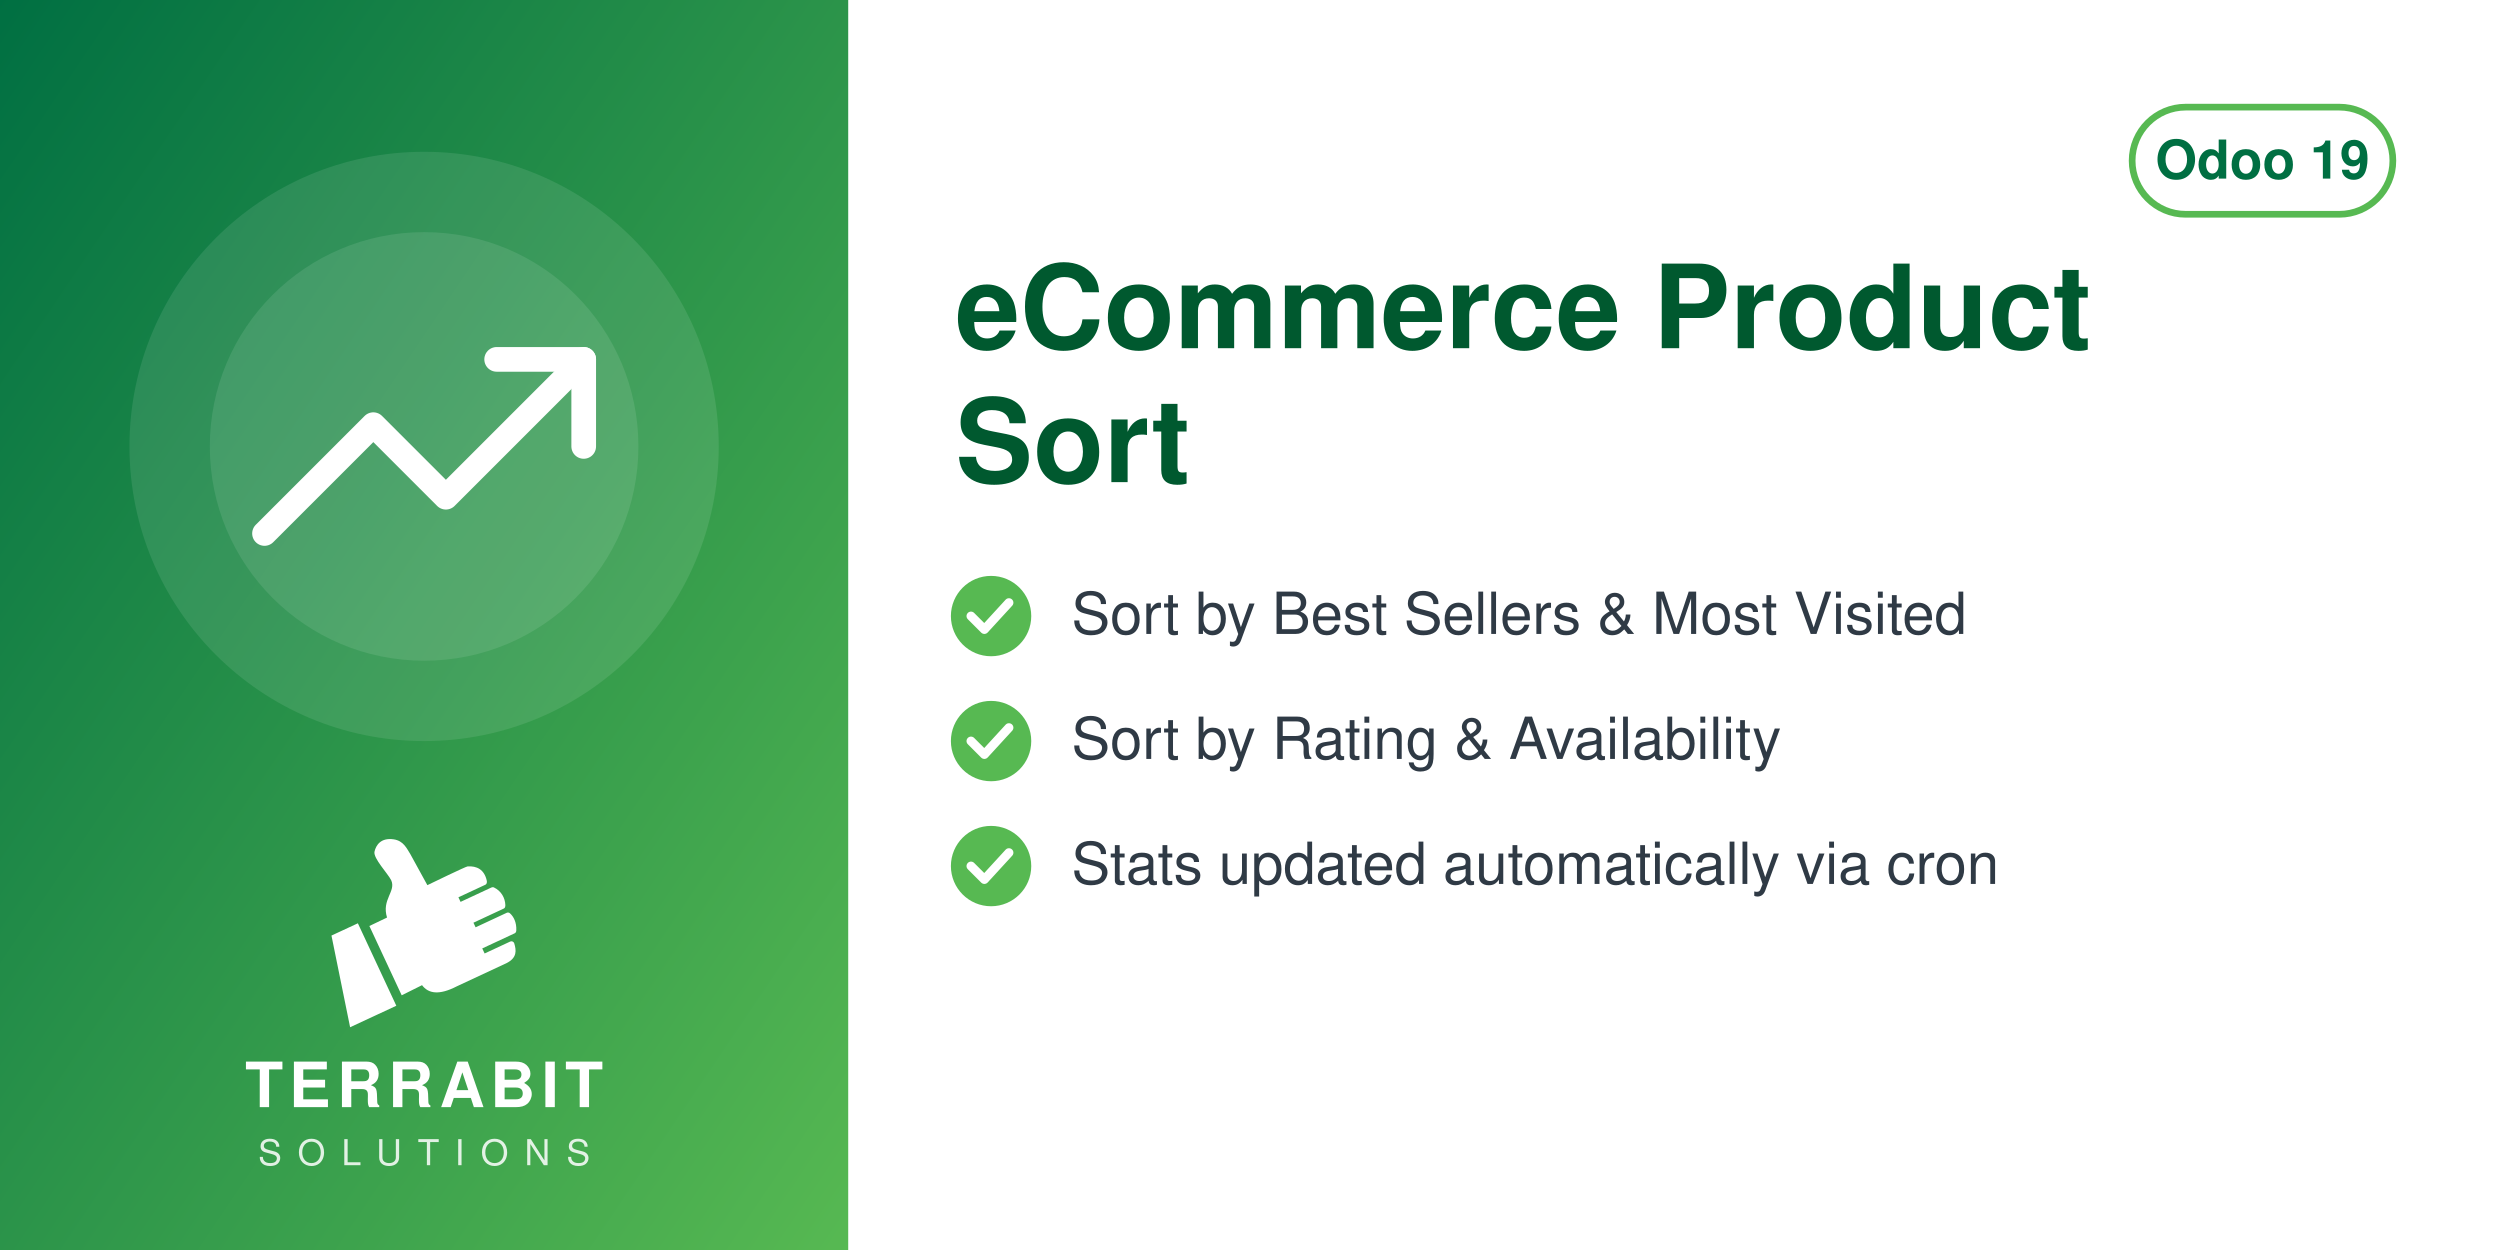
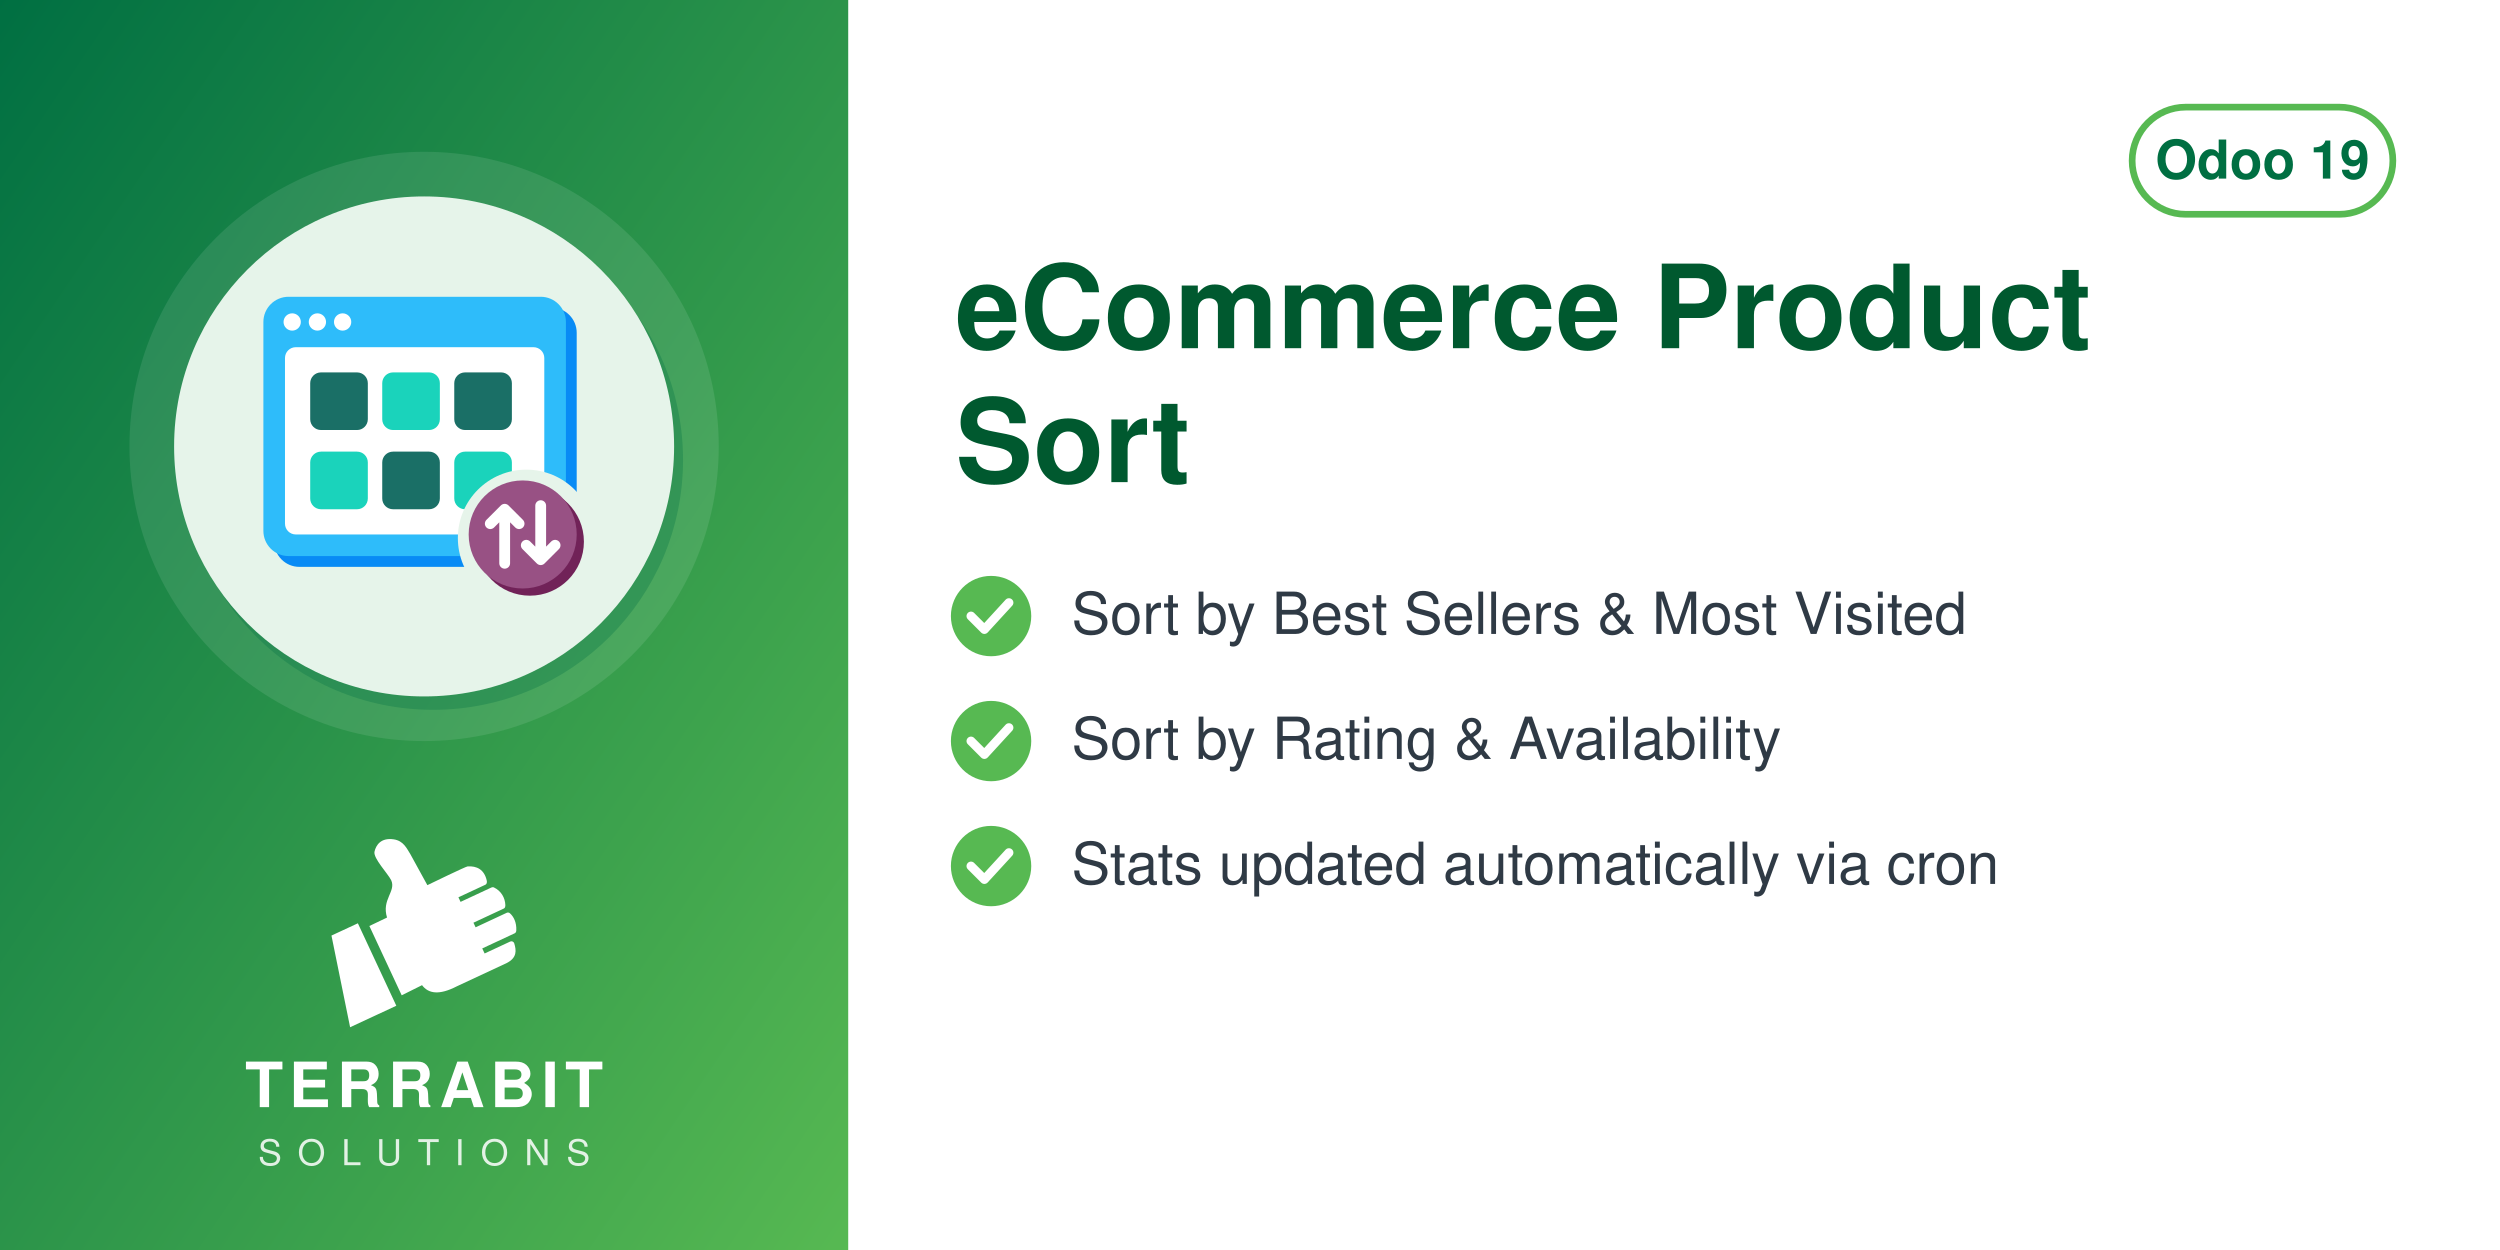
<svg xmlns="http://www.w3.org/2000/svg" width="560" height="280" viewBox="0 0 560 280">
  <defs>
    <linearGradient id="g" x1="0" y1="0" x2="1" y2="1">
      <stop offset="0" stop-color="#006F42" />
      <stop offset="1" stop-color="#57B952" />
    </linearGradient>
  </defs>
  <rect width="560" height="280" fill="#FFFFFF" />
  <rect width="190" height="280" fill="url(#g)" />
  <circle cx="95.0" cy="100" r="66" fill="white" opacity="0.10" />
-   <circle cx="95.0" cy="100" r="48" fill="white" opacity="0.10" />
-   <svg x="56.0" y="61.0" width="78" height="78" viewBox="0 0 24 24">
-     <g fill="none" stroke="white" stroke-width="1.7" stroke-linecap="round" stroke-linejoin="round">
-       <path d="M23 6l-9.5 9.5-5-5L1 18" />
-       <path d="M17 6h6v6" />
+   <circle cx="97.0" cy="103" r="56" fill="#006F42" opacity="0.30" />
+   <circle cx="95.0" cy="100" r="56" fill="#E6F4EA" />
+   <svg x="54.0" y="59.0" width="82" height="82" viewBox="0 0 100 100" preserveAspectRatio="xMidYMid meet">
+     <g transform="translate(2.16,-0.72) scale(0.9838)">
+       <defs>
+         <mask id="mi-cut" maskUnits="userSpaceOnUse" x="-20" y="-20" width="140" height="140">
+           <rect x="-20" y="-20" width="140" height="140" fill="#fff" />
+           <circle cx="77" cy="77" r="19" fill="#000" />
+         </mask>
+       </defs>
+       <g mask="url(#mi-cut)">
+         <g transform="translate(3,3)" fill="#088BF5">
+           <rect x="4" y="10" width="84" height="72" rx="7" />
+         </g>
+         <g fill="#2EBCFA">
+           <rect x="4" y="10" width="84" height="72" rx="7" />
+         </g>
+         <rect x="10" y="24" width="72" height="52" rx="3" fill="#FFFFFF" />
+         <g fill="#FFFFFF">
+           <circle cx="12" cy="17" r="2.4" />
+           <circle cx="19" cy="17" r="2.4" />
+           <circle cx="26" cy="17" r="2.4" />
+         </g>
+         <rect x="17" y="31" width="16" height="16" rx="3" fill="#1A6F66" />
+         <rect x="37" y="31" width="16" height="16" rx="3" fill="#1AD3BB" />
+         <rect x="57" y="31" width="16" height="16" rx="3" fill="#1A6F66" />
+         <rect x="17" y="53" width="16" height="16" rx="3" fill="#1AD3BB" />
+         <rect x="37" y="53" width="16" height="16" rx="3" fill="#1A6F66" />
+         <rect x="57" y="53" width="16" height="16" rx="3" fill="#1AD3BB" />
+       </g>
+       <circle cx="78" cy="78" r="15" fill="#712258" />
+       <circle cx="76" cy="76" r="15" fill="#985184" />
+       <path d="M71,84 v-15 M67,73 l4,-4 l4,4 M81,68 v15 M77,79 l4,4 l4,-4" fill="none" stroke="#FFFFFF" stroke-width="3" stroke-linecap="round" stroke-linejoin="round" />
    </g>
  </svg>
  <svg x="72.0" y="186" width="46" height="46" viewBox="4045 2535 3400 3400" preserveAspectRatio="xMidYMid meet">
    <path fill="#FFFFFF" d="M4648.32 4073.59l636.59 1365.17 -765.09 355.96 -308.63 -1517.87 437.13 -203.26zm725.61 1192.32l336.75 -167.88c105.65,140.85 282.69,170.72 576.82,18.8l819.92 -382.33c181.4,-90.13 164.26,-214.57 130.07,-328.43 -4.28,-14.25 -13.68,-24.81 -27.34,-30.7 -13.67,-5.89 -27.61,-5.11 -41.09,1.18l-422.32 196.93 -39.04 -83.72 538.07 -250.91c16.64,-7.76 24.7,-27.69 25.58,-46.04 6.48,-134.33 -44.36,-230.89 -105.84,-285.23 -15.2,-13.44 -35.71,-15.59 -54.12,-7l-513.92 239.64 -35.6 -76.34 506.31 -236.1c17.69,-8.25 22.52,-36.93 21.83,-56.45 -4.1,-117.31 -67.62,-232.74 -187.72,-290.66 -13.94,-6.72 -28.64,-6.36 -42.69,0.19l-511.21 238.38 -35.37 -75.86 448.98 -209.36c20.44,-9.53 25.81,-42.28 21.02,-64.32 -41.02,-189.07 -167.92,-247.8 -318.14,-237.87 -29.39,1.94 -589.86,273.16 -665.95,310.54l-281.84 -513.57c-59.06,-93.13 -112.7,-221.7 -276.47,-245.13 -211.24,-30.22 -291.56,94.38 -316.89,203.13 -25.32,108.75 223.84,365.99 276.05,473.69 85.52,184.27 -161.86,318.11 -68.41,617.99l-292.54 139.94 535.09 1147.51z" />
  </svg>
  <text x="95.0" y="248" text-anchor="middle" font-family="Helvetica,Arial,sans-serif" font-size="14" font-weight="800" letter-spacing="1.4" fill="white">TERRABIT</text>
  <text x="95.0" y="261" text-anchor="middle" font-family="Helvetica,Arial,sans-serif" font-size="8" font-weight="500" letter-spacing="3.6" fill="white" opacity="0.85">SOLUTIONS</text>
  <g>
    <rect x="477.6" y="24" width="58.4" height="24" rx="12" fill="none" stroke="#57B952" stroke-width="1.5" />
    <text x="506.8" y="40" text-anchor="middle" font-family="Helvetica,Arial,sans-serif" font-size="12" font-weight="700" fill="#006F42">Odoo 19</text>
  </g>
  <text x="214" y="78" font-family="Helvetica,Arial,sans-serif" font-size="26" font-weight="700" fill="#00592F">eCommerce Product</text>
  <text x="214" y="108" font-family="Helvetica,Arial,sans-serif" font-size="26" font-weight="700" fill="#00592F">Sort</text>
  <circle cx="222" cy="138" r="9" fill="#57B952" />
  <path d="M217.5 138 l3 3 l5.5 -6" fill="none" stroke="white" stroke-width="2" stroke-linecap="round" stroke-linejoin="round" />
  <text x="240" y="142" font-family="Helvetica,Arial,sans-serif" font-size="13" fill="#2F3A45">Sort by Best Sellers &amp; Most Visited</text>
  <circle cx="222" cy="166" r="9" fill="#57B952" />
  <path d="M217.5 166 l3 3 l5.5 -6" fill="none" stroke="white" stroke-width="2" stroke-linecap="round" stroke-linejoin="round" />
  <text x="240" y="170" font-family="Helvetica,Arial,sans-serif" font-size="13" fill="#2F3A45">Sort by Rating &amp; Availability</text>
  <circle cx="222" cy="194" r="9" fill="#57B952" />
  <path d="M217.5 194 l3 3 l5.5 -6" fill="none" stroke="white" stroke-width="2" stroke-linecap="round" stroke-linejoin="round" />
  <text x="240" y="198" font-family="Helvetica,Arial,sans-serif" font-size="13" fill="#2F3A45">Stats updated automatically via cron</text>
</svg>
